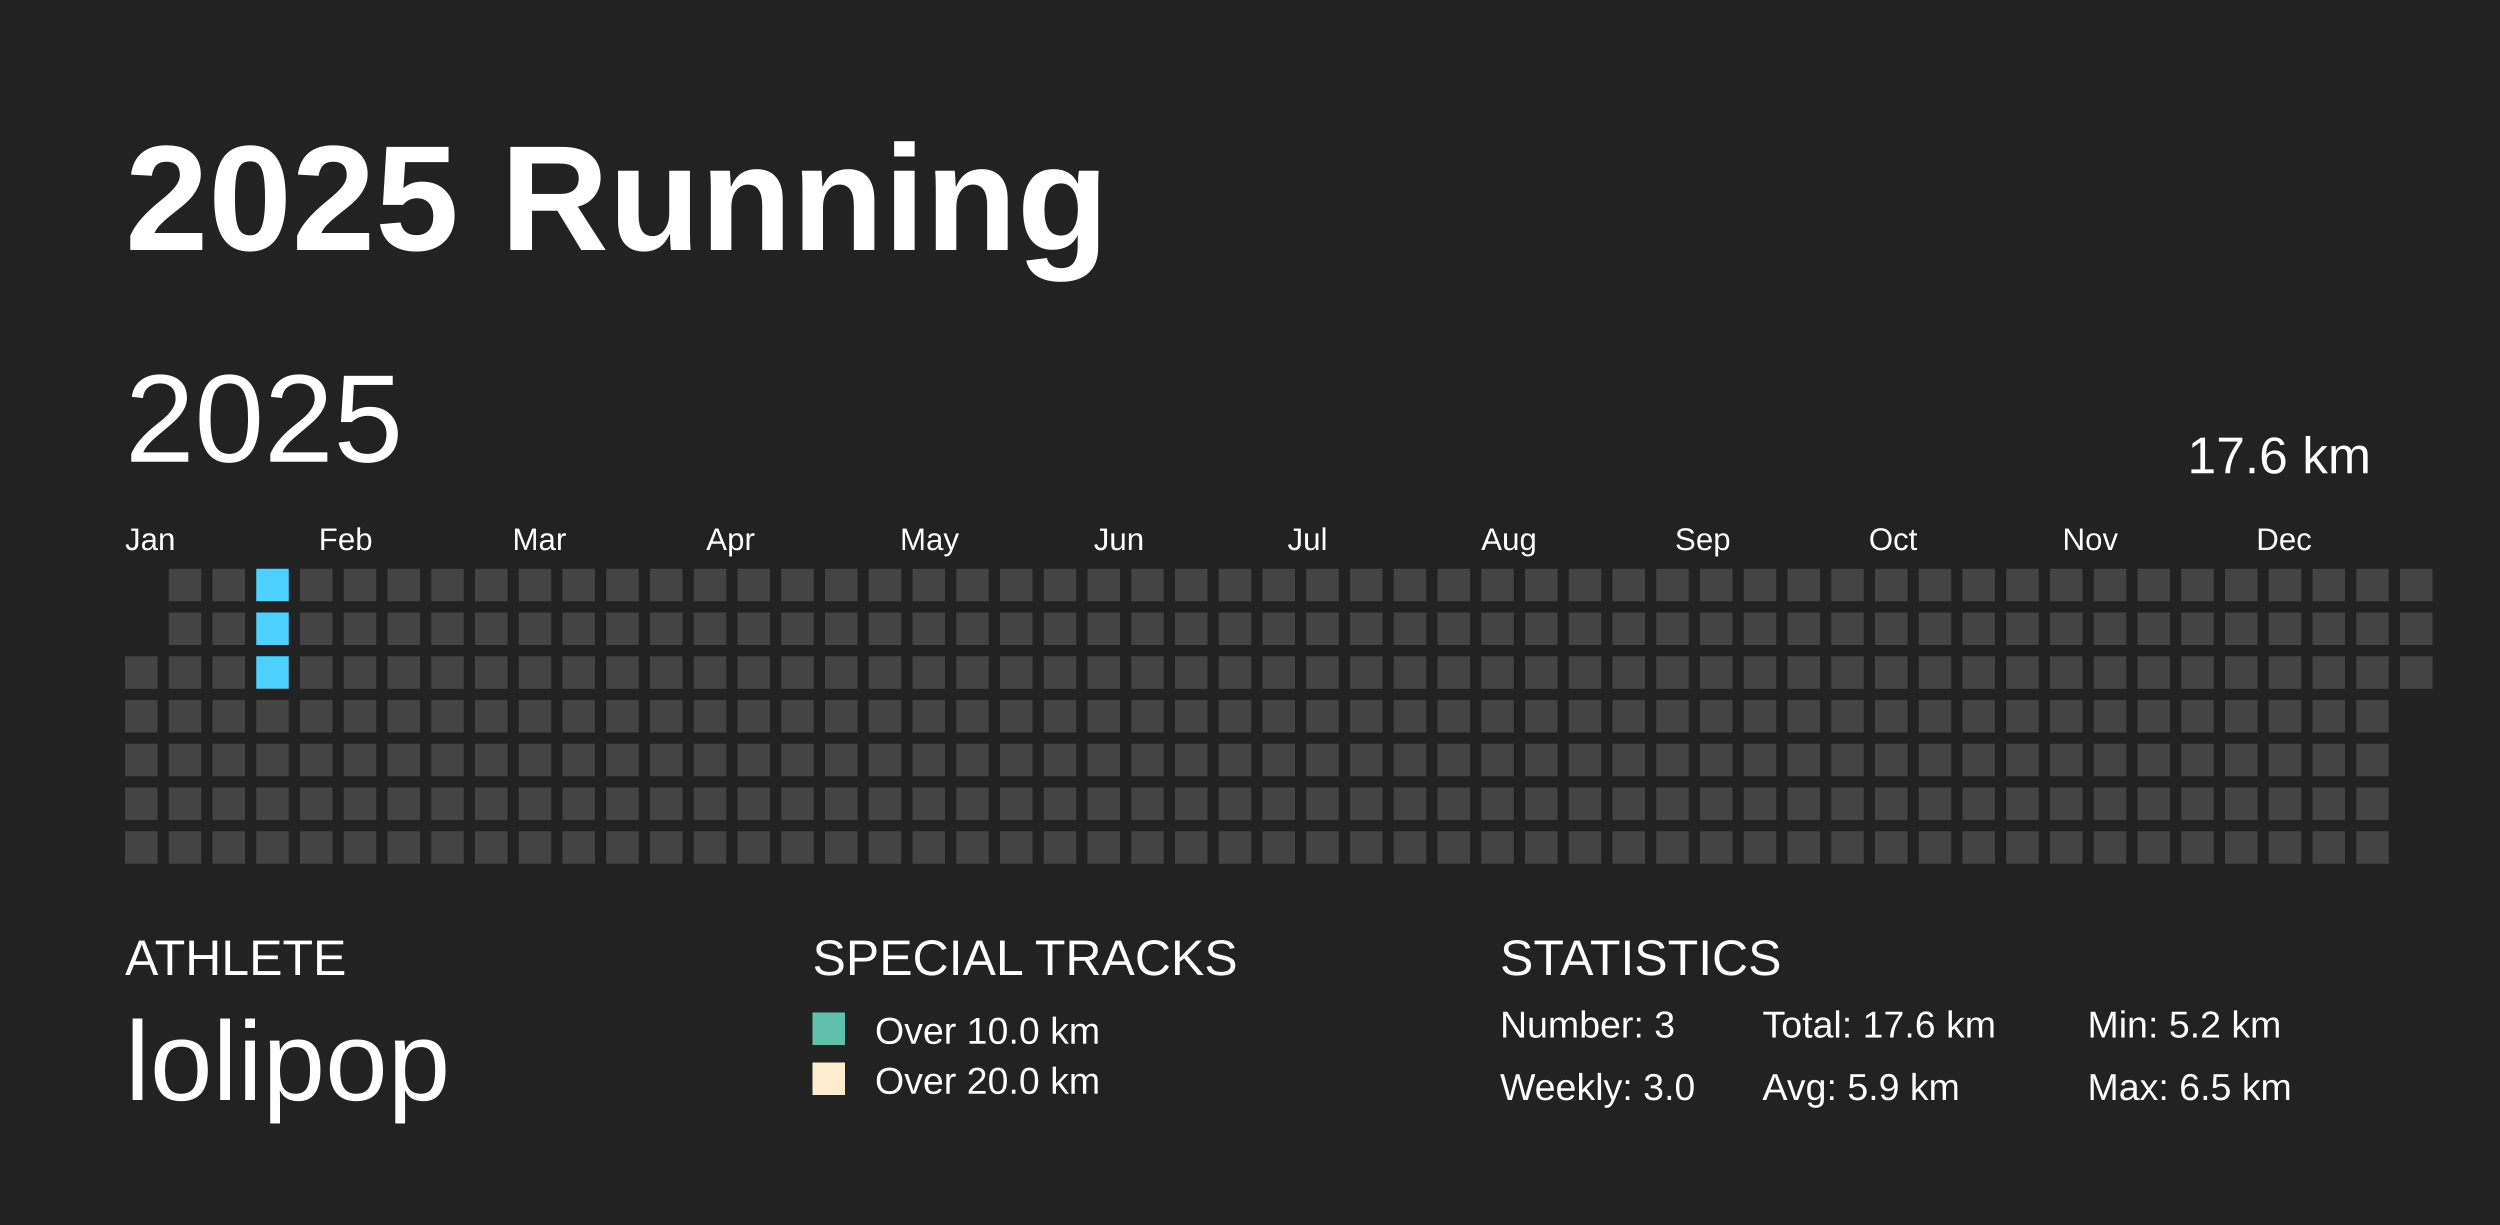
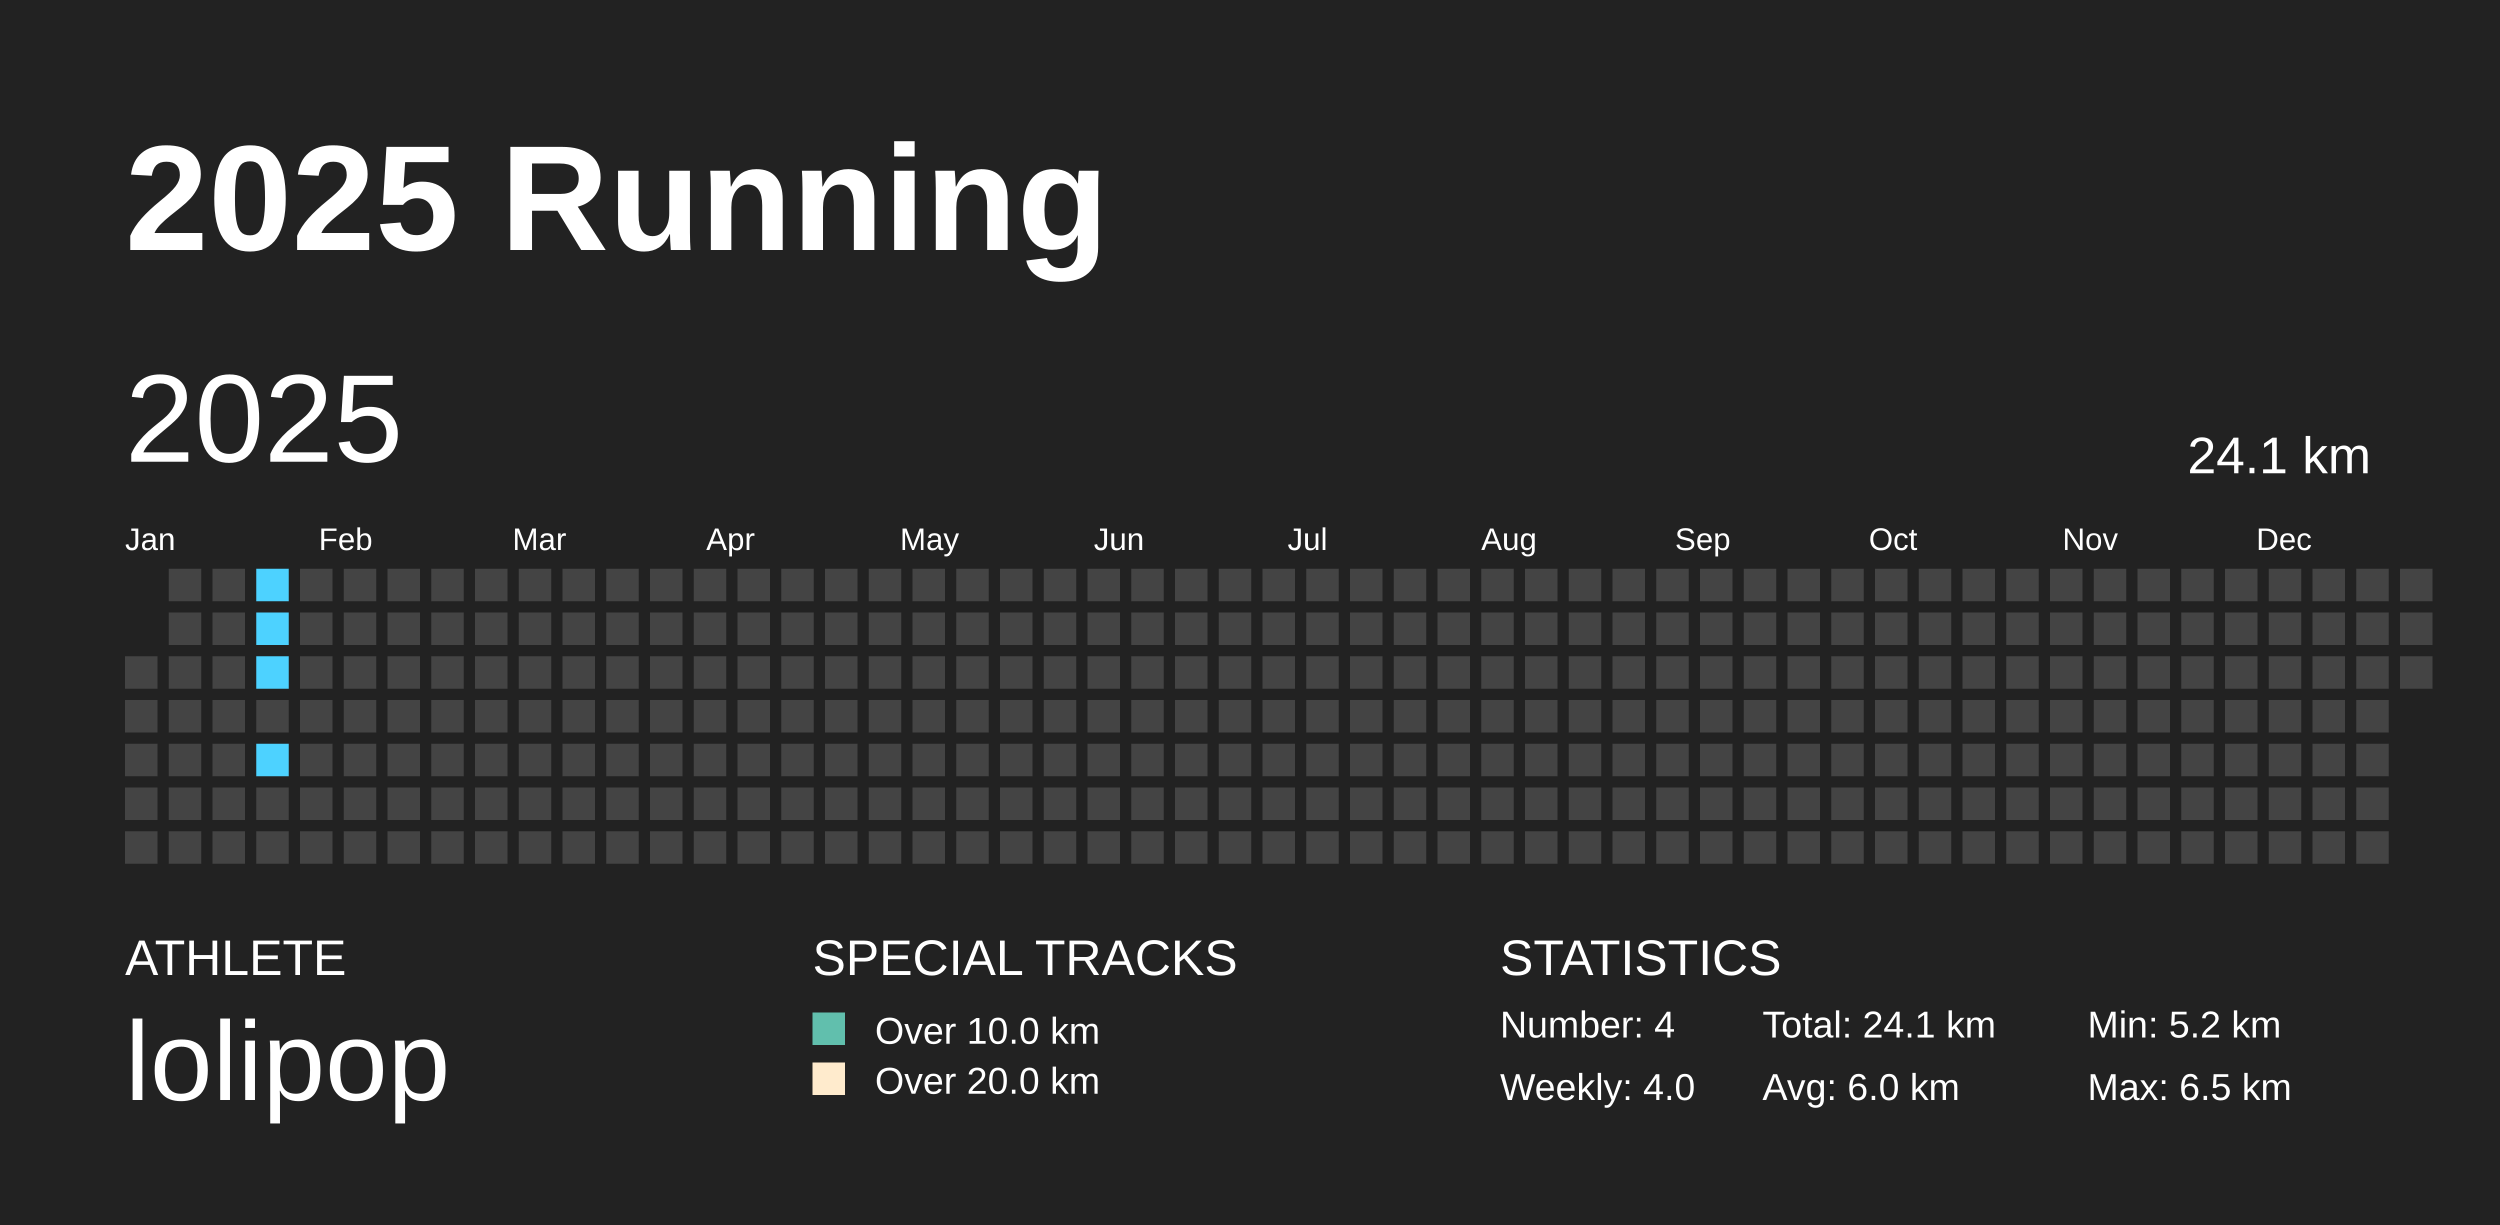
<svg xmlns="http://www.w3.org/2000/svg" baseProfile="full" height="98mm" version="1.1" viewBox="0,0,200,98" width="200mm">
  <defs />
  <rect fill="#222222" height="98" width="200" x="0" y="0" />
  <text fill="#FFFFFF" style="font-size:12px; font-family:Arial; font-weight:bold;" x="10" y="20">2025 Running</text>
  <text fill="#FFFFFF" style="font-size:4px; font-family:Arial" x="10" y="78">ATHLETE</text>
  <text fill="#FFFFFF" style="font-size:9px; font-family:Arial" x="10" y="88">lolipop</text>
  <text fill="#FFFFFF" style="font-size:4px; font-family:Arial" x="65" y="78">SPECIAL TRACKS</text>
  <rect fill="#61bfad" height="2.6" width="2.6" x="65" y="81" />
  <text fill="#FFFFFF" style="font-size:3px; font-family:Arial" x="70" y="83.5">Over 10.0 km</text>
  <rect fill="#ffebcd" height="2.6" width="2.6" x="65" y="85" />
  <text fill="#FFFFFF" style="font-size:3px; font-family:Arial" x="70" y="87.5">Over 20.0 km</text>
  <text fill="#FFFFFF" style="font-size:4px; font-family:Arial" x="120" y="78">STATISTICS</text>
-   <text fill="#FFFFFF" style="font-size:3px; font-family:Arial" x="120" y="83">Number: 3</text>
-   <text fill="#FFFFFF" style="font-size:3px; font-family:Arial" x="120" y="88">Weekly: 3.0</text>
-   <text fill="#FFFFFF" style="font-size:3px; font-family:Arial" x="141" y="83">Total: 17.6 km</text>
-   <text fill="#FFFFFF" style="font-size:3px; font-family:Arial" x="141" y="88">Avg: 5.9 km</text>
+   <text fill="#FFFFFF" style="font-size:3px; font-family:Arial" x="120" y="83">Number: 4</text>
+   <text fill="#FFFFFF" style="font-size:3px; font-family:Arial" x="120" y="88">Weekly: 4.0</text>
+   <text fill="#FFFFFF" style="font-size:3px; font-family:Arial" x="141" y="83">Total: 24.1 km</text>
+   <text fill="#FFFFFF" style="font-size:3px; font-family:Arial" x="141" y="88">Avg: 6.0 km</text>
  <text fill="#FFFFFF" style="font-size:3px; font-family:Arial" x="167" y="83">Min: 5.2 km</text>
  <text fill="#FFFFFF" style="font-size:3px; font-family:Arial" x="167" y="88">Max: 6.5 km</text>
  <text dominant-baseline="hanging" fill="#FFFFFF" style="font-size:10.0px; font-family:Arial;" x="10" y="30">2025</text>
-   <text dominant-baseline="hanging" fill="#FFFFFF" style="font-size:4.125px; font-family:Arial;" x="175" y="35">17.6 km</text>
+   <text dominant-baseline="hanging" fill="#FFFFFF" style="font-size:4.125px; font-family:Arial;" x="175" y="35">24.1 km</text>
  <text fill="#FFFFFF" style="font-size:2.5px; font-family:Arial" x="10.0" y="44">Jan</text>
  <text fill="#FFFFFF" style="font-size:2.5px; font-family:Arial" x="25.5" y="44">Feb</text>
  <text fill="#FFFFFF" style="font-size:2.5px; font-family:Arial" x="41.0" y="44">Mar</text>
  <text fill="#FFFFFF" style="font-size:2.5px; font-family:Arial" x="56.5" y="44">Apr</text>
  <text fill="#FFFFFF" style="font-size:2.5px; font-family:Arial" x="72.0" y="44">May</text>
  <text fill="#FFFFFF" style="font-size:2.5px; font-family:Arial" x="87.5" y="44">Jun</text>
  <text fill="#FFFFFF" style="font-size:2.5px; font-family:Arial" x="103.0" y="44">Jul</text>
  <text fill="#FFFFFF" style="font-size:2.5px; font-family:Arial" x="118.5" y="44">Aug</text>
  <text fill="#FFFFFF" style="font-size:2.5px; font-family:Arial" x="134.0" y="44">Sep</text>
  <text fill="#FFFFFF" style="font-size:2.5px; font-family:Arial" x="149.5" y="44">Oct</text>
  <text fill="#FFFFFF" style="font-size:2.5px; font-family:Arial" x="165.0" y="44">Nov</text>
  <text fill="#FFFFFF" style="font-size:2.5px; font-family:Arial" x="180.5" y="44">Dec</text>
  <rect fill="#444444" height="2.6" width="2.6" x="10.0" y="52.5" />
  <rect fill="#444444" height="2.6" width="2.6" x="10.0" y="56.0" />
  <rect fill="#444444" height="2.6" width="2.6" x="10.0" y="59.5" />
  <rect fill="#444444" height="2.6" width="2.6" x="10.0" y="63.0" />
  <rect fill="#444444" height="2.6" width="2.6" x="10.0" y="66.5" />
  <rect fill="#444444" height="2.6" width="2.6" x="13.5" y="45.5" />
  <rect fill="#444444" height="2.6" width="2.6" x="13.5" y="49.0" />
  <rect fill="#444444" height="2.6" width="2.6" x="13.5" y="52.5" />
  <rect fill="#444444" height="2.6" width="2.6" x="13.5" y="56.0" />
  <rect fill="#444444" height="2.6" width="2.6" x="13.5" y="59.5" />
  <rect fill="#444444" height="2.6" width="2.6" x="13.5" y="63.0" />
  <rect fill="#444444" height="2.6" width="2.6" x="13.5" y="66.5" />
  <rect fill="#444444" height="2.6" width="2.6" x="17.0" y="45.5" />
  <rect fill="#444444" height="2.6" width="2.6" x="17.0" y="49.0" />
  <rect fill="#444444" height="2.6" width="2.6" x="17.0" y="52.5" />
  <rect fill="#444444" height="2.6" width="2.6" x="17.0" y="56.0" />
  <rect fill="#444444" height="2.6" width="2.6" x="17.0" y="59.5" />
  <rect fill="#444444" height="2.6" width="2.6" x="17.0" y="63.0" />
  <rect fill="#444444" height="2.6" width="2.6" x="17.0" y="66.5" />
  <rect fill="#4DD2FF" height="2.6" width="2.6" x="20.5" y="45.5" />
  <rect fill="#4DD2FF" height="2.6" width="2.6" x="20.5" y="49.0" />
  <rect fill="#4DD2FF" height="2.6" width="2.6" x="20.5" y="52.5" />
  <rect fill="#444444" height="2.6" width="2.6" x="20.5" y="56.0" />
-   <rect fill="#444444" height="2.6" width="2.6" x="20.5" y="59.5" />
+   <rect fill="#4DD2FF" height="2.6" width="2.6" x="20.5" y="59.5" />
  <rect fill="#444444" height="2.6" width="2.6" x="20.5" y="63.0" />
  <rect fill="#444444" height="2.6" width="2.6" x="20.5" y="66.5" />
  <rect fill="#444444" height="2.6" width="2.6" x="24.0" y="45.5" />
  <rect fill="#444444" height="2.6" width="2.6" x="24.0" y="49.0" />
  <rect fill="#444444" height="2.6" width="2.6" x="24.0" y="52.5" />
  <rect fill="#444444" height="2.6" width="2.6" x="24.0" y="56.0" />
  <rect fill="#444444" height="2.6" width="2.6" x="24.0" y="59.5" />
  <rect fill="#444444" height="2.6" width="2.6" x="24.0" y="63.0" />
  <rect fill="#444444" height="2.6" width="2.6" x="24.0" y="66.5" />
  <rect fill="#444444" height="2.6" width="2.6" x="27.5" y="45.5" />
  <rect fill="#444444" height="2.6" width="2.6" x="27.5" y="49.0" />
  <rect fill="#444444" height="2.6" width="2.6" x="27.5" y="52.5" />
  <rect fill="#444444" height="2.6" width="2.6" x="27.5" y="56.0" />
  <rect fill="#444444" height="2.6" width="2.6" x="27.5" y="59.5" />
  <rect fill="#444444" height="2.6" width="2.6" x="27.5" y="63.0" />
  <rect fill="#444444" height="2.6" width="2.6" x="27.5" y="66.5" />
  <rect fill="#444444" height="2.6" width="2.6" x="31.0" y="45.5" />
  <rect fill="#444444" height="2.6" width="2.6" x="31.0" y="49.0" />
  <rect fill="#444444" height="2.6" width="2.6" x="31.0" y="52.5" />
  <rect fill="#444444" height="2.6" width="2.6" x="31.0" y="56.0" />
  <rect fill="#444444" height="2.6" width="2.6" x="31.0" y="59.5" />
  <rect fill="#444444" height="2.6" width="2.6" x="31.0" y="63.0" />
  <rect fill="#444444" height="2.6" width="2.6" x="31.0" y="66.5" />
  <rect fill="#444444" height="2.6" width="2.6" x="34.5" y="45.5" />
  <rect fill="#444444" height="2.6" width="2.6" x="34.5" y="49.0" />
  <rect fill="#444444" height="2.6" width="2.6" x="34.5" y="52.5" />
  <rect fill="#444444" height="2.6" width="2.6" x="34.5" y="56.0" />
  <rect fill="#444444" height="2.6" width="2.6" x="34.5" y="59.5" />
  <rect fill="#444444" height="2.6" width="2.6" x="34.5" y="63.0" />
  <rect fill="#444444" height="2.6" width="2.6" x="34.5" y="66.5" />
  <rect fill="#444444" height="2.6" width="2.6" x="38.0" y="45.5" />
  <rect fill="#444444" height="2.6" width="2.6" x="38.0" y="49.0" />
  <rect fill="#444444" height="2.6" width="2.6" x="38.0" y="52.5" />
  <rect fill="#444444" height="2.6" width="2.6" x="38.0" y="56.0" />
  <rect fill="#444444" height="2.6" width="2.6" x="38.0" y="59.5" />
  <rect fill="#444444" height="2.6" width="2.6" x="38.0" y="63.0" />
  <rect fill="#444444" height="2.6" width="2.6" x="38.0" y="66.5" />
  <rect fill="#444444" height="2.6" width="2.6" x="41.5" y="45.5" />
  <rect fill="#444444" height="2.6" width="2.6" x="41.5" y="49.0" />
  <rect fill="#444444" height="2.6" width="2.6" x="41.5" y="52.5" />
  <rect fill="#444444" height="2.6" width="2.6" x="41.5" y="56.0" />
  <rect fill="#444444" height="2.6" width="2.6" x="41.5" y="59.5" />
  <rect fill="#444444" height="2.6" width="2.6" x="41.5" y="63.0" />
  <rect fill="#444444" height="2.6" width="2.6" x="41.5" y="66.5" />
  <rect fill="#444444" height="2.6" width="2.6" x="45.0" y="45.5" />
  <rect fill="#444444" height="2.6" width="2.6" x="45.0" y="49.0" />
  <rect fill="#444444" height="2.6" width="2.6" x="45.0" y="52.5" />
  <rect fill="#444444" height="2.6" width="2.6" x="45.0" y="56.0" />
  <rect fill="#444444" height="2.6" width="2.6" x="45.0" y="59.5" />
  <rect fill="#444444" height="2.6" width="2.6" x="45.0" y="63.0" />
  <rect fill="#444444" height="2.6" width="2.6" x="45.0" y="66.5" />
  <rect fill="#444444" height="2.6" width="2.6" x="48.5" y="45.5" />
  <rect fill="#444444" height="2.6" width="2.6" x="48.5" y="49.0" />
  <rect fill="#444444" height="2.6" width="2.6" x="48.5" y="52.5" />
  <rect fill="#444444" height="2.6" width="2.6" x="48.5" y="56.0" />
  <rect fill="#444444" height="2.6" width="2.6" x="48.5" y="59.5" />
  <rect fill="#444444" height="2.6" width="2.6" x="48.5" y="63.0" />
  <rect fill="#444444" height="2.6" width="2.6" x="48.5" y="66.5" />
  <rect fill="#444444" height="2.6" width="2.6" x="52.0" y="45.5" />
  <rect fill="#444444" height="2.6" width="2.6" x="52.0" y="49.0" />
  <rect fill="#444444" height="2.6" width="2.6" x="52.0" y="52.5" />
  <rect fill="#444444" height="2.6" width="2.6" x="52.0" y="56.0" />
  <rect fill="#444444" height="2.6" width="2.6" x="52.0" y="59.5" />
  <rect fill="#444444" height="2.6" width="2.6" x="52.0" y="63.0" />
  <rect fill="#444444" height="2.6" width="2.6" x="52.0" y="66.5" />
  <rect fill="#444444" height="2.6" width="2.6" x="55.5" y="45.5" />
  <rect fill="#444444" height="2.6" width="2.6" x="55.5" y="49.0" />
  <rect fill="#444444" height="2.6" width="2.6" x="55.5" y="52.5" />
  <rect fill="#444444" height="2.6" width="2.6" x="55.5" y="56.0" />
  <rect fill="#444444" height="2.6" width="2.6" x="55.5" y="59.5" />
  <rect fill="#444444" height="2.6" width="2.6" x="55.5" y="63.0" />
  <rect fill="#444444" height="2.6" width="2.6" x="55.5" y="66.5" />
  <rect fill="#444444" height="2.6" width="2.6" x="59.0" y="45.5" />
  <rect fill="#444444" height="2.6" width="2.6" x="59.0" y="49.0" />
  <rect fill="#444444" height="2.6" width="2.6" x="59.0" y="52.5" />
  <rect fill="#444444" height="2.6" width="2.6" x="59.0" y="56.0" />
  <rect fill="#444444" height="2.6" width="2.6" x="59.0" y="59.5" />
  <rect fill="#444444" height="2.6" width="2.6" x="59.0" y="63.0" />
  <rect fill="#444444" height="2.6" width="2.6" x="59.0" y="66.5" />
  <rect fill="#444444" height="2.6" width="2.6" x="62.5" y="45.5" />
  <rect fill="#444444" height="2.6" width="2.6" x="62.5" y="49.0" />
  <rect fill="#444444" height="2.6" width="2.6" x="62.5" y="52.5" />
  <rect fill="#444444" height="2.6" width="2.6" x="62.5" y="56.0" />
  <rect fill="#444444" height="2.6" width="2.6" x="62.5" y="59.5" />
  <rect fill="#444444" height="2.6" width="2.6" x="62.5" y="63.0" />
  <rect fill="#444444" height="2.6" width="2.6" x="62.5" y="66.5" />
  <rect fill="#444444" height="2.6" width="2.6" x="66.0" y="45.5" />
  <rect fill="#444444" height="2.6" width="2.6" x="66.0" y="49.0" />
  <rect fill="#444444" height="2.6" width="2.6" x="66.0" y="52.5" />
  <rect fill="#444444" height="2.6" width="2.6" x="66.0" y="56.0" />
  <rect fill="#444444" height="2.6" width="2.6" x="66.0" y="59.5" />
  <rect fill="#444444" height="2.6" width="2.6" x="66.0" y="63.0" />
  <rect fill="#444444" height="2.6" width="2.6" x="66.0" y="66.5" />
  <rect fill="#444444" height="2.6" width="2.6" x="69.5" y="45.5" />
  <rect fill="#444444" height="2.6" width="2.6" x="69.5" y="49.0" />
  <rect fill="#444444" height="2.6" width="2.6" x="69.5" y="52.5" />
  <rect fill="#444444" height="2.6" width="2.6" x="69.5" y="56.0" />
  <rect fill="#444444" height="2.6" width="2.6" x="69.5" y="59.5" />
  <rect fill="#444444" height="2.6" width="2.6" x="69.5" y="63.0" />
  <rect fill="#444444" height="2.6" width="2.6" x="69.5" y="66.5" />
  <rect fill="#444444" height="2.6" width="2.6" x="73.0" y="45.5" />
  <rect fill="#444444" height="2.6" width="2.6" x="73.0" y="49.0" />
  <rect fill="#444444" height="2.6" width="2.6" x="73.0" y="52.5" />
  <rect fill="#444444" height="2.6" width="2.6" x="73.0" y="56.0" />
  <rect fill="#444444" height="2.6" width="2.6" x="73.0" y="59.5" />
  <rect fill="#444444" height="2.6" width="2.6" x="73.0" y="63.0" />
  <rect fill="#444444" height="2.6" width="2.6" x="73.0" y="66.5" />
  <rect fill="#444444" height="2.6" width="2.6" x="76.5" y="45.5" />
  <rect fill="#444444" height="2.6" width="2.6" x="76.5" y="49.0" />
  <rect fill="#444444" height="2.6" width="2.6" x="76.5" y="52.5" />
  <rect fill="#444444" height="2.6" width="2.6" x="76.5" y="56.0" />
  <rect fill="#444444" height="2.6" width="2.6" x="76.5" y="59.5" />
  <rect fill="#444444" height="2.6" width="2.6" x="76.5" y="63.0" />
  <rect fill="#444444" height="2.6" width="2.6" x="76.5" y="66.5" />
  <rect fill="#444444" height="2.6" width="2.6" x="80.0" y="45.5" />
  <rect fill="#444444" height="2.6" width="2.6" x="80.0" y="49.0" />
  <rect fill="#444444" height="2.6" width="2.6" x="80.0" y="52.5" />
  <rect fill="#444444" height="2.6" width="2.6" x="80.0" y="56.0" />
  <rect fill="#444444" height="2.6" width="2.6" x="80.0" y="59.5" />
  <rect fill="#444444" height="2.6" width="2.6" x="80.0" y="63.0" />
  <rect fill="#444444" height="2.6" width="2.6" x="80.0" y="66.5" />
  <rect fill="#444444" height="2.6" width="2.6" x="83.5" y="45.5" />
  <rect fill="#444444" height="2.6" width="2.6" x="83.5" y="49.0" />
  <rect fill="#444444" height="2.6" width="2.6" x="83.5" y="52.5" />
  <rect fill="#444444" height="2.6" width="2.6" x="83.5" y="56.0" />
  <rect fill="#444444" height="2.6" width="2.6" x="83.5" y="59.5" />
  <rect fill="#444444" height="2.6" width="2.6" x="83.5" y="63.0" />
  <rect fill="#444444" height="2.6" width="2.6" x="83.5" y="66.5" />
  <rect fill="#444444" height="2.6" width="2.6" x="87.0" y="45.5" />
  <rect fill="#444444" height="2.6" width="2.6" x="87.0" y="49.0" />
  <rect fill="#444444" height="2.6" width="2.6" x="87.0" y="52.5" />
  <rect fill="#444444" height="2.6" width="2.6" x="87.0" y="56.0" />
  <rect fill="#444444" height="2.6" width="2.6" x="87.0" y="59.5" />
  <rect fill="#444444" height="2.6" width="2.6" x="87.0" y="63.0" />
  <rect fill="#444444" height="2.6" width="2.6" x="87.0" y="66.5" />
  <rect fill="#444444" height="2.6" width="2.6" x="90.5" y="45.5" />
  <rect fill="#444444" height="2.6" width="2.6" x="90.5" y="49.0" />
  <rect fill="#444444" height="2.6" width="2.6" x="90.5" y="52.5" />
  <rect fill="#444444" height="2.6" width="2.6" x="90.5" y="56.0" />
  <rect fill="#444444" height="2.6" width="2.6" x="90.5" y="59.5" />
  <rect fill="#444444" height="2.6" width="2.6" x="90.5" y="63.0" />
  <rect fill="#444444" height="2.6" width="2.6" x="90.5" y="66.5" />
  <rect fill="#444444" height="2.6" width="2.6" x="94.0" y="45.5" />
  <rect fill="#444444" height="2.6" width="2.6" x="94.0" y="49.0" />
  <rect fill="#444444" height="2.6" width="2.6" x="94.0" y="52.5" />
  <rect fill="#444444" height="2.6" width="2.6" x="94.0" y="56.0" />
  <rect fill="#444444" height="2.6" width="2.6" x="94.0" y="59.5" />
  <rect fill="#444444" height="2.6" width="2.6" x="94.0" y="63.0" />
  <rect fill="#444444" height="2.6" width="2.6" x="94.0" y="66.5" />
  <rect fill="#444444" height="2.6" width="2.6" x="97.5" y="45.5" />
  <rect fill="#444444" height="2.6" width="2.6" x="97.5" y="49.0" />
  <rect fill="#444444" height="2.6" width="2.6" x="97.5" y="52.5" />
  <rect fill="#444444" height="2.6" width="2.6" x="97.5" y="56.0" />
  <rect fill="#444444" height="2.6" width="2.6" x="97.5" y="59.5" />
  <rect fill="#444444" height="2.6" width="2.6" x="97.5" y="63.0" />
  <rect fill="#444444" height="2.6" width="2.6" x="97.5" y="66.5" />
  <rect fill="#444444" height="2.6" width="2.6" x="101.0" y="45.5" />
  <rect fill="#444444" height="2.6" width="2.6" x="101.0" y="49.0" />
  <rect fill="#444444" height="2.6" width="2.6" x="101.0" y="52.5" />
  <rect fill="#444444" height="2.6" width="2.6" x="101.0" y="56.0" />
  <rect fill="#444444" height="2.6" width="2.6" x="101.0" y="59.5" />
  <rect fill="#444444" height="2.6" width="2.6" x="101.0" y="63.0" />
  <rect fill="#444444" height="2.6" width="2.6" x="101.0" y="66.5" />
  <rect fill="#444444" height="2.6" width="2.6" x="104.5" y="45.5" />
  <rect fill="#444444" height="2.6" width="2.6" x="104.5" y="49.0" />
  <rect fill="#444444" height="2.6" width="2.6" x="104.5" y="52.5" />
  <rect fill="#444444" height="2.6" width="2.6" x="104.5" y="56.0" />
  <rect fill="#444444" height="2.6" width="2.6" x="104.5" y="59.5" />
  <rect fill="#444444" height="2.6" width="2.6" x="104.5" y="63.0" />
  <rect fill="#444444" height="2.6" width="2.6" x="104.5" y="66.5" />
  <rect fill="#444444" height="2.6" width="2.6" x="108.0" y="45.5" />
  <rect fill="#444444" height="2.6" width="2.6" x="108.0" y="49.0" />
  <rect fill="#444444" height="2.6" width="2.6" x="108.0" y="52.5" />
  <rect fill="#444444" height="2.6" width="2.6" x="108.0" y="56.0" />
  <rect fill="#444444" height="2.6" width="2.6" x="108.0" y="59.5" />
  <rect fill="#444444" height="2.6" width="2.6" x="108.0" y="63.0" />
  <rect fill="#444444" height="2.6" width="2.6" x="108.0" y="66.5" />
  <rect fill="#444444" height="2.6" width="2.6" x="111.5" y="45.5" />
  <rect fill="#444444" height="2.6" width="2.6" x="111.5" y="49.0" />
  <rect fill="#444444" height="2.6" width="2.6" x="111.5" y="52.5" />
  <rect fill="#444444" height="2.6" width="2.6" x="111.5" y="56.0" />
  <rect fill="#444444" height="2.6" width="2.6" x="111.5" y="59.5" />
  <rect fill="#444444" height="2.6" width="2.6" x="111.5" y="63.0" />
  <rect fill="#444444" height="2.6" width="2.6" x="111.5" y="66.5" />
  <rect fill="#444444" height="2.6" width="2.6" x="115.0" y="45.5" />
  <rect fill="#444444" height="2.6" width="2.6" x="115.0" y="49.0" />
  <rect fill="#444444" height="2.6" width="2.6" x="115.0" y="52.5" />
  <rect fill="#444444" height="2.6" width="2.6" x="115.0" y="56.0" />
  <rect fill="#444444" height="2.6" width="2.6" x="115.0" y="59.5" />
  <rect fill="#444444" height="2.6" width="2.6" x="115.0" y="63.0" />
  <rect fill="#444444" height="2.6" width="2.6" x="115.0" y="66.5" />
  <rect fill="#444444" height="2.6" width="2.6" x="118.5" y="45.5" />
  <rect fill="#444444" height="2.6" width="2.6" x="118.5" y="49.0" />
  <rect fill="#444444" height="2.6" width="2.6" x="118.5" y="52.5" />
  <rect fill="#444444" height="2.6" width="2.6" x="118.5" y="56.0" />
  <rect fill="#444444" height="2.6" width="2.6" x="118.5" y="59.5" />
  <rect fill="#444444" height="2.6" width="2.6" x="118.5" y="63.0" />
  <rect fill="#444444" height="2.6" width="2.6" x="118.5" y="66.5" />
  <rect fill="#444444" height="2.6" width="2.6" x="122.0" y="45.5" />
  <rect fill="#444444" height="2.6" width="2.6" x="122.0" y="49.0" />
  <rect fill="#444444" height="2.6" width="2.6" x="122.0" y="52.5" />
  <rect fill="#444444" height="2.6" width="2.6" x="122.0" y="56.0" />
  <rect fill="#444444" height="2.6" width="2.6" x="122.0" y="59.5" />
  <rect fill="#444444" height="2.6" width="2.6" x="122.0" y="63.0" />
  <rect fill="#444444" height="2.6" width="2.6" x="122.0" y="66.5" />
  <rect fill="#444444" height="2.6" width="2.6" x="125.5" y="45.5" />
  <rect fill="#444444" height="2.6" width="2.6" x="125.5" y="49.0" />
  <rect fill="#444444" height="2.6" width="2.6" x="125.5" y="52.5" />
  <rect fill="#444444" height="2.6" width="2.6" x="125.5" y="56.0" />
  <rect fill="#444444" height="2.6" width="2.6" x="125.5" y="59.5" />
  <rect fill="#444444" height="2.6" width="2.6" x="125.5" y="63.0" />
  <rect fill="#444444" height="2.6" width="2.6" x="125.5" y="66.5" />
  <rect fill="#444444" height="2.6" width="2.6" x="129.0" y="45.5" />
  <rect fill="#444444" height="2.6" width="2.6" x="129.0" y="49.0" />
  <rect fill="#444444" height="2.6" width="2.6" x="129.0" y="52.5" />
  <rect fill="#444444" height="2.6" width="2.6" x="129.0" y="56.0" />
  <rect fill="#444444" height="2.6" width="2.6" x="129.0" y="59.5" />
  <rect fill="#444444" height="2.6" width="2.6" x="129.0" y="63.0" />
  <rect fill="#444444" height="2.6" width="2.6" x="129.0" y="66.5" />
  <rect fill="#444444" height="2.6" width="2.6" x="132.5" y="45.5" />
  <rect fill="#444444" height="2.6" width="2.6" x="132.5" y="49.0" />
  <rect fill="#444444" height="2.6" width="2.6" x="132.5" y="52.5" />
  <rect fill="#444444" height="2.6" width="2.6" x="132.5" y="56.0" />
  <rect fill="#444444" height="2.6" width="2.6" x="132.5" y="59.5" />
  <rect fill="#444444" height="2.6" width="2.6" x="132.5" y="63.0" />
  <rect fill="#444444" height="2.6" width="2.6" x="132.5" y="66.5" />
  <rect fill="#444444" height="2.6" width="2.6" x="136.0" y="45.5" />
  <rect fill="#444444" height="2.6" width="2.6" x="136.0" y="49.0" />
  <rect fill="#444444" height="2.6" width="2.6" x="136.0" y="52.5" />
  <rect fill="#444444" height="2.6" width="2.6" x="136.0" y="56.0" />
  <rect fill="#444444" height="2.6" width="2.6" x="136.0" y="59.5" />
  <rect fill="#444444" height="2.6" width="2.6" x="136.0" y="63.0" />
  <rect fill="#444444" height="2.6" width="2.6" x="136.0" y="66.5" />
  <rect fill="#444444" height="2.6" width="2.6" x="139.5" y="45.5" />
  <rect fill="#444444" height="2.6" width="2.6" x="139.5" y="49.0" />
  <rect fill="#444444" height="2.6" width="2.6" x="139.5" y="52.5" />
  <rect fill="#444444" height="2.6" width="2.6" x="139.5" y="56.0" />
  <rect fill="#444444" height="2.6" width="2.6" x="139.5" y="59.5" />
  <rect fill="#444444" height="2.6" width="2.6" x="139.5" y="63.0" />
  <rect fill="#444444" height="2.6" width="2.6" x="139.5" y="66.5" />
  <rect fill="#444444" height="2.6" width="2.6" x="143.0" y="45.5" />
  <rect fill="#444444" height="2.6" width="2.6" x="143.0" y="49.0" />
  <rect fill="#444444" height="2.6" width="2.6" x="143.0" y="52.5" />
  <rect fill="#444444" height="2.6" width="2.6" x="143.0" y="56.0" />
  <rect fill="#444444" height="2.6" width="2.6" x="143.0" y="59.5" />
  <rect fill="#444444" height="2.6" width="2.6" x="143.0" y="63.0" />
  <rect fill="#444444" height="2.6" width="2.6" x="143.0" y="66.5" />
  <rect fill="#444444" height="2.6" width="2.6" x="146.5" y="45.5" />
  <rect fill="#444444" height="2.6" width="2.6" x="146.5" y="49.0" />
  <rect fill="#444444" height="2.6" width="2.6" x="146.5" y="52.5" />
  <rect fill="#444444" height="2.6" width="2.6" x="146.5" y="56.0" />
  <rect fill="#444444" height="2.6" width="2.6" x="146.5" y="59.5" />
  <rect fill="#444444" height="2.6" width="2.6" x="146.5" y="63.0" />
  <rect fill="#444444" height="2.6" width="2.6" x="146.5" y="66.5" />
  <rect fill="#444444" height="2.6" width="2.6" x="150.0" y="45.5" />
  <rect fill="#444444" height="2.6" width="2.6" x="150.0" y="49.0" />
  <rect fill="#444444" height="2.6" width="2.6" x="150.0" y="52.5" />
  <rect fill="#444444" height="2.6" width="2.6" x="150.0" y="56.0" />
  <rect fill="#444444" height="2.6" width="2.6" x="150.0" y="59.5" />
  <rect fill="#444444" height="2.6" width="2.6" x="150.0" y="63.0" />
  <rect fill="#444444" height="2.6" width="2.6" x="150.0" y="66.5" />
  <rect fill="#444444" height="2.6" width="2.6" x="153.5" y="45.5" />
  <rect fill="#444444" height="2.6" width="2.6" x="153.5" y="49.0" />
  <rect fill="#444444" height="2.6" width="2.6" x="153.5" y="52.5" />
  <rect fill="#444444" height="2.6" width="2.6" x="153.5" y="56.0" />
  <rect fill="#444444" height="2.6" width="2.6" x="153.5" y="59.5" />
  <rect fill="#444444" height="2.6" width="2.6" x="153.5" y="63.0" />
  <rect fill="#444444" height="2.6" width="2.6" x="153.5" y="66.5" />
  <rect fill="#444444" height="2.6" width="2.6" x="157.0" y="45.5" />
  <rect fill="#444444" height="2.6" width="2.6" x="157.0" y="49.0" />
  <rect fill="#444444" height="2.6" width="2.6" x="157.0" y="52.5" />
  <rect fill="#444444" height="2.6" width="2.6" x="157.0" y="56.0" />
  <rect fill="#444444" height="2.6" width="2.6" x="157.0" y="59.5" />
  <rect fill="#444444" height="2.6" width="2.6" x="157.0" y="63.0" />
  <rect fill="#444444" height="2.6" width="2.6" x="157.0" y="66.5" />
  <rect fill="#444444" height="2.6" width="2.6" x="160.5" y="45.5" />
  <rect fill="#444444" height="2.6" width="2.6" x="160.5" y="49.0" />
  <rect fill="#444444" height="2.6" width="2.6" x="160.5" y="52.5" />
  <rect fill="#444444" height="2.6" width="2.6" x="160.5" y="56.0" />
  <rect fill="#444444" height="2.6" width="2.6" x="160.5" y="59.5" />
  <rect fill="#444444" height="2.6" width="2.6" x="160.5" y="63.0" />
  <rect fill="#444444" height="2.6" width="2.6" x="160.5" y="66.5" />
  <rect fill="#444444" height="2.6" width="2.6" x="164.0" y="45.5" />
  <rect fill="#444444" height="2.6" width="2.6" x="164.0" y="49.0" />
  <rect fill="#444444" height="2.6" width="2.6" x="164.0" y="52.5" />
  <rect fill="#444444" height="2.6" width="2.6" x="164.0" y="56.0" />
  <rect fill="#444444" height="2.6" width="2.6" x="164.0" y="59.5" />
  <rect fill="#444444" height="2.6" width="2.6" x="164.0" y="63.0" />
  <rect fill="#444444" height="2.6" width="2.6" x="164.0" y="66.5" />
  <rect fill="#444444" height="2.6" width="2.6" x="167.5" y="45.5" />
  <rect fill="#444444" height="2.6" width="2.6" x="167.5" y="49.0" />
  <rect fill="#444444" height="2.6" width="2.6" x="167.5" y="52.5" />
  <rect fill="#444444" height="2.6" width="2.6" x="167.5" y="56.0" />
  <rect fill="#444444" height="2.6" width="2.6" x="167.5" y="59.5" />
  <rect fill="#444444" height="2.6" width="2.6" x="167.5" y="63.0" />
  <rect fill="#444444" height="2.6" width="2.6" x="167.5" y="66.5" />
  <rect fill="#444444" height="2.6" width="2.6" x="171.0" y="45.5" />
  <rect fill="#444444" height="2.6" width="2.6" x="171.0" y="49.0" />
  <rect fill="#444444" height="2.6" width="2.6" x="171.0" y="52.5" />
  <rect fill="#444444" height="2.6" width="2.6" x="171.0" y="56.0" />
  <rect fill="#444444" height="2.6" width="2.6" x="171.0" y="59.5" />
  <rect fill="#444444" height="2.6" width="2.6" x="171.0" y="63.0" />
  <rect fill="#444444" height="2.6" width="2.6" x="171.0" y="66.5" />
  <rect fill="#444444" height="2.6" width="2.6" x="174.5" y="45.5" />
  <rect fill="#444444" height="2.6" width="2.6" x="174.5" y="49.0" />
  <rect fill="#444444" height="2.6" width="2.6" x="174.5" y="52.5" />
  <rect fill="#444444" height="2.6" width="2.6" x="174.5" y="56.0" />
  <rect fill="#444444" height="2.6" width="2.6" x="174.5" y="59.5" />
  <rect fill="#444444" height="2.6" width="2.6" x="174.5" y="63.0" />
  <rect fill="#444444" height="2.6" width="2.6" x="174.5" y="66.5" />
  <rect fill="#444444" height="2.6" width="2.6" x="178.0" y="45.5" />
  <rect fill="#444444" height="2.6" width="2.6" x="178.0" y="49.0" />
  <rect fill="#444444" height="2.6" width="2.6" x="178.0" y="52.5" />
  <rect fill="#444444" height="2.6" width="2.6" x="178.0" y="56.0" />
  <rect fill="#444444" height="2.6" width="2.6" x="178.0" y="59.5" />
  <rect fill="#444444" height="2.6" width="2.6" x="178.0" y="63.0" />
  <rect fill="#444444" height="2.6" width="2.6" x="178.0" y="66.5" />
  <rect fill="#444444" height="2.6" width="2.6" x="181.5" y="45.5" />
  <rect fill="#444444" height="2.6" width="2.6" x="181.5" y="49.0" />
  <rect fill="#444444" height="2.6" width="2.6" x="181.5" y="52.5" />
  <rect fill="#444444" height="2.6" width="2.6" x="181.5" y="56.0" />
  <rect fill="#444444" height="2.6" width="2.6" x="181.5" y="59.5" />
  <rect fill="#444444" height="2.6" width="2.6" x="181.5" y="63.0" />
  <rect fill="#444444" height="2.6" width="2.6" x="181.5" y="66.5" />
  <rect fill="#444444" height="2.6" width="2.6" x="185.0" y="45.5" />
  <rect fill="#444444" height="2.6" width="2.6" x="185.0" y="49.0" />
  <rect fill="#444444" height="2.6" width="2.6" x="185.0" y="52.5" />
  <rect fill="#444444" height="2.6" width="2.6" x="185.0" y="56.0" />
  <rect fill="#444444" height="2.6" width="2.6" x="185.0" y="59.5" />
  <rect fill="#444444" height="2.6" width="2.6" x="185.0" y="63.0" />
  <rect fill="#444444" height="2.6" width="2.6" x="185.0" y="66.5" />
  <rect fill="#444444" height="2.6" width="2.6" x="188.5" y="45.5" />
  <rect fill="#444444" height="2.6" width="2.6" x="188.5" y="49.0" />
  <rect fill="#444444" height="2.6" width="2.6" x="188.5" y="52.5" />
  <rect fill="#444444" height="2.6" width="2.6" x="188.5" y="56.0" />
  <rect fill="#444444" height="2.6" width="2.6" x="188.5" y="59.5" />
  <rect fill="#444444" height="2.6" width="2.6" x="188.5" y="63.0" />
  <rect fill="#444444" height="2.6" width="2.6" x="188.5" y="66.5" />
  <rect fill="#444444" height="2.6" width="2.6" x="192.0" y="45.5" />
  <rect fill="#444444" height="2.6" width="2.6" x="192.0" y="49.0" />
  <rect fill="#444444" height="2.6" width="2.6" x="192.0" y="52.5" />
</svg>
